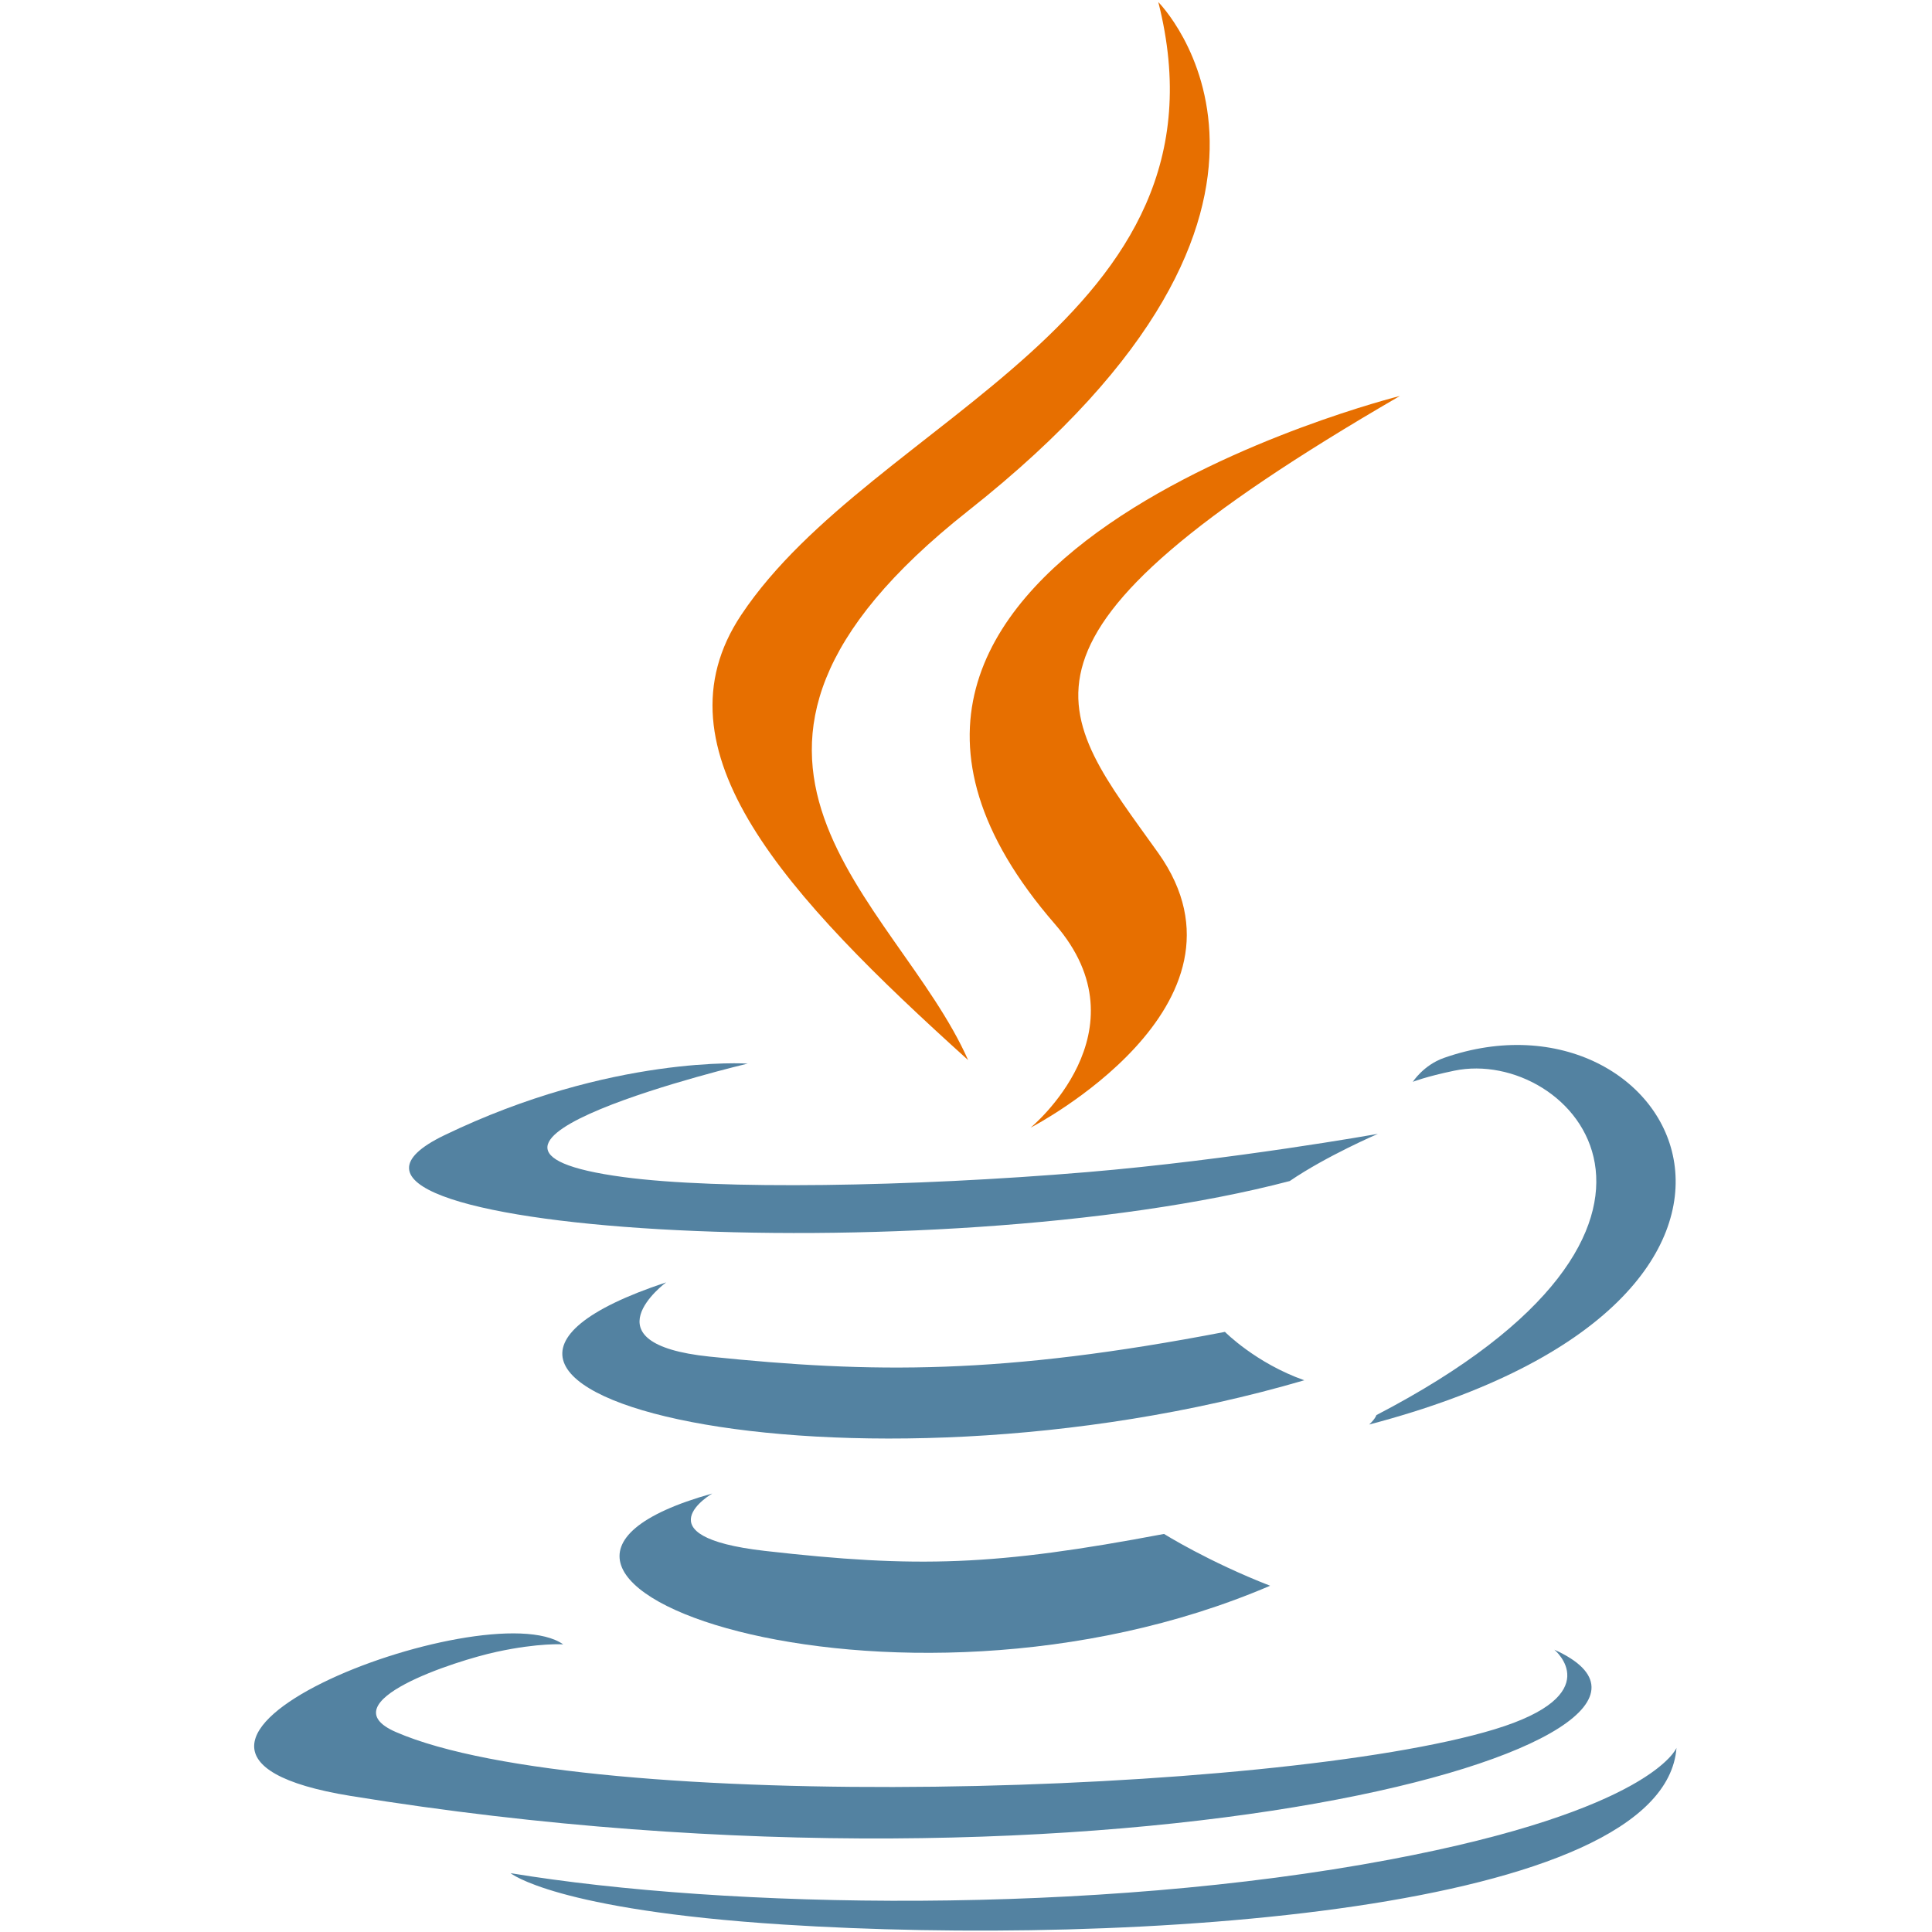
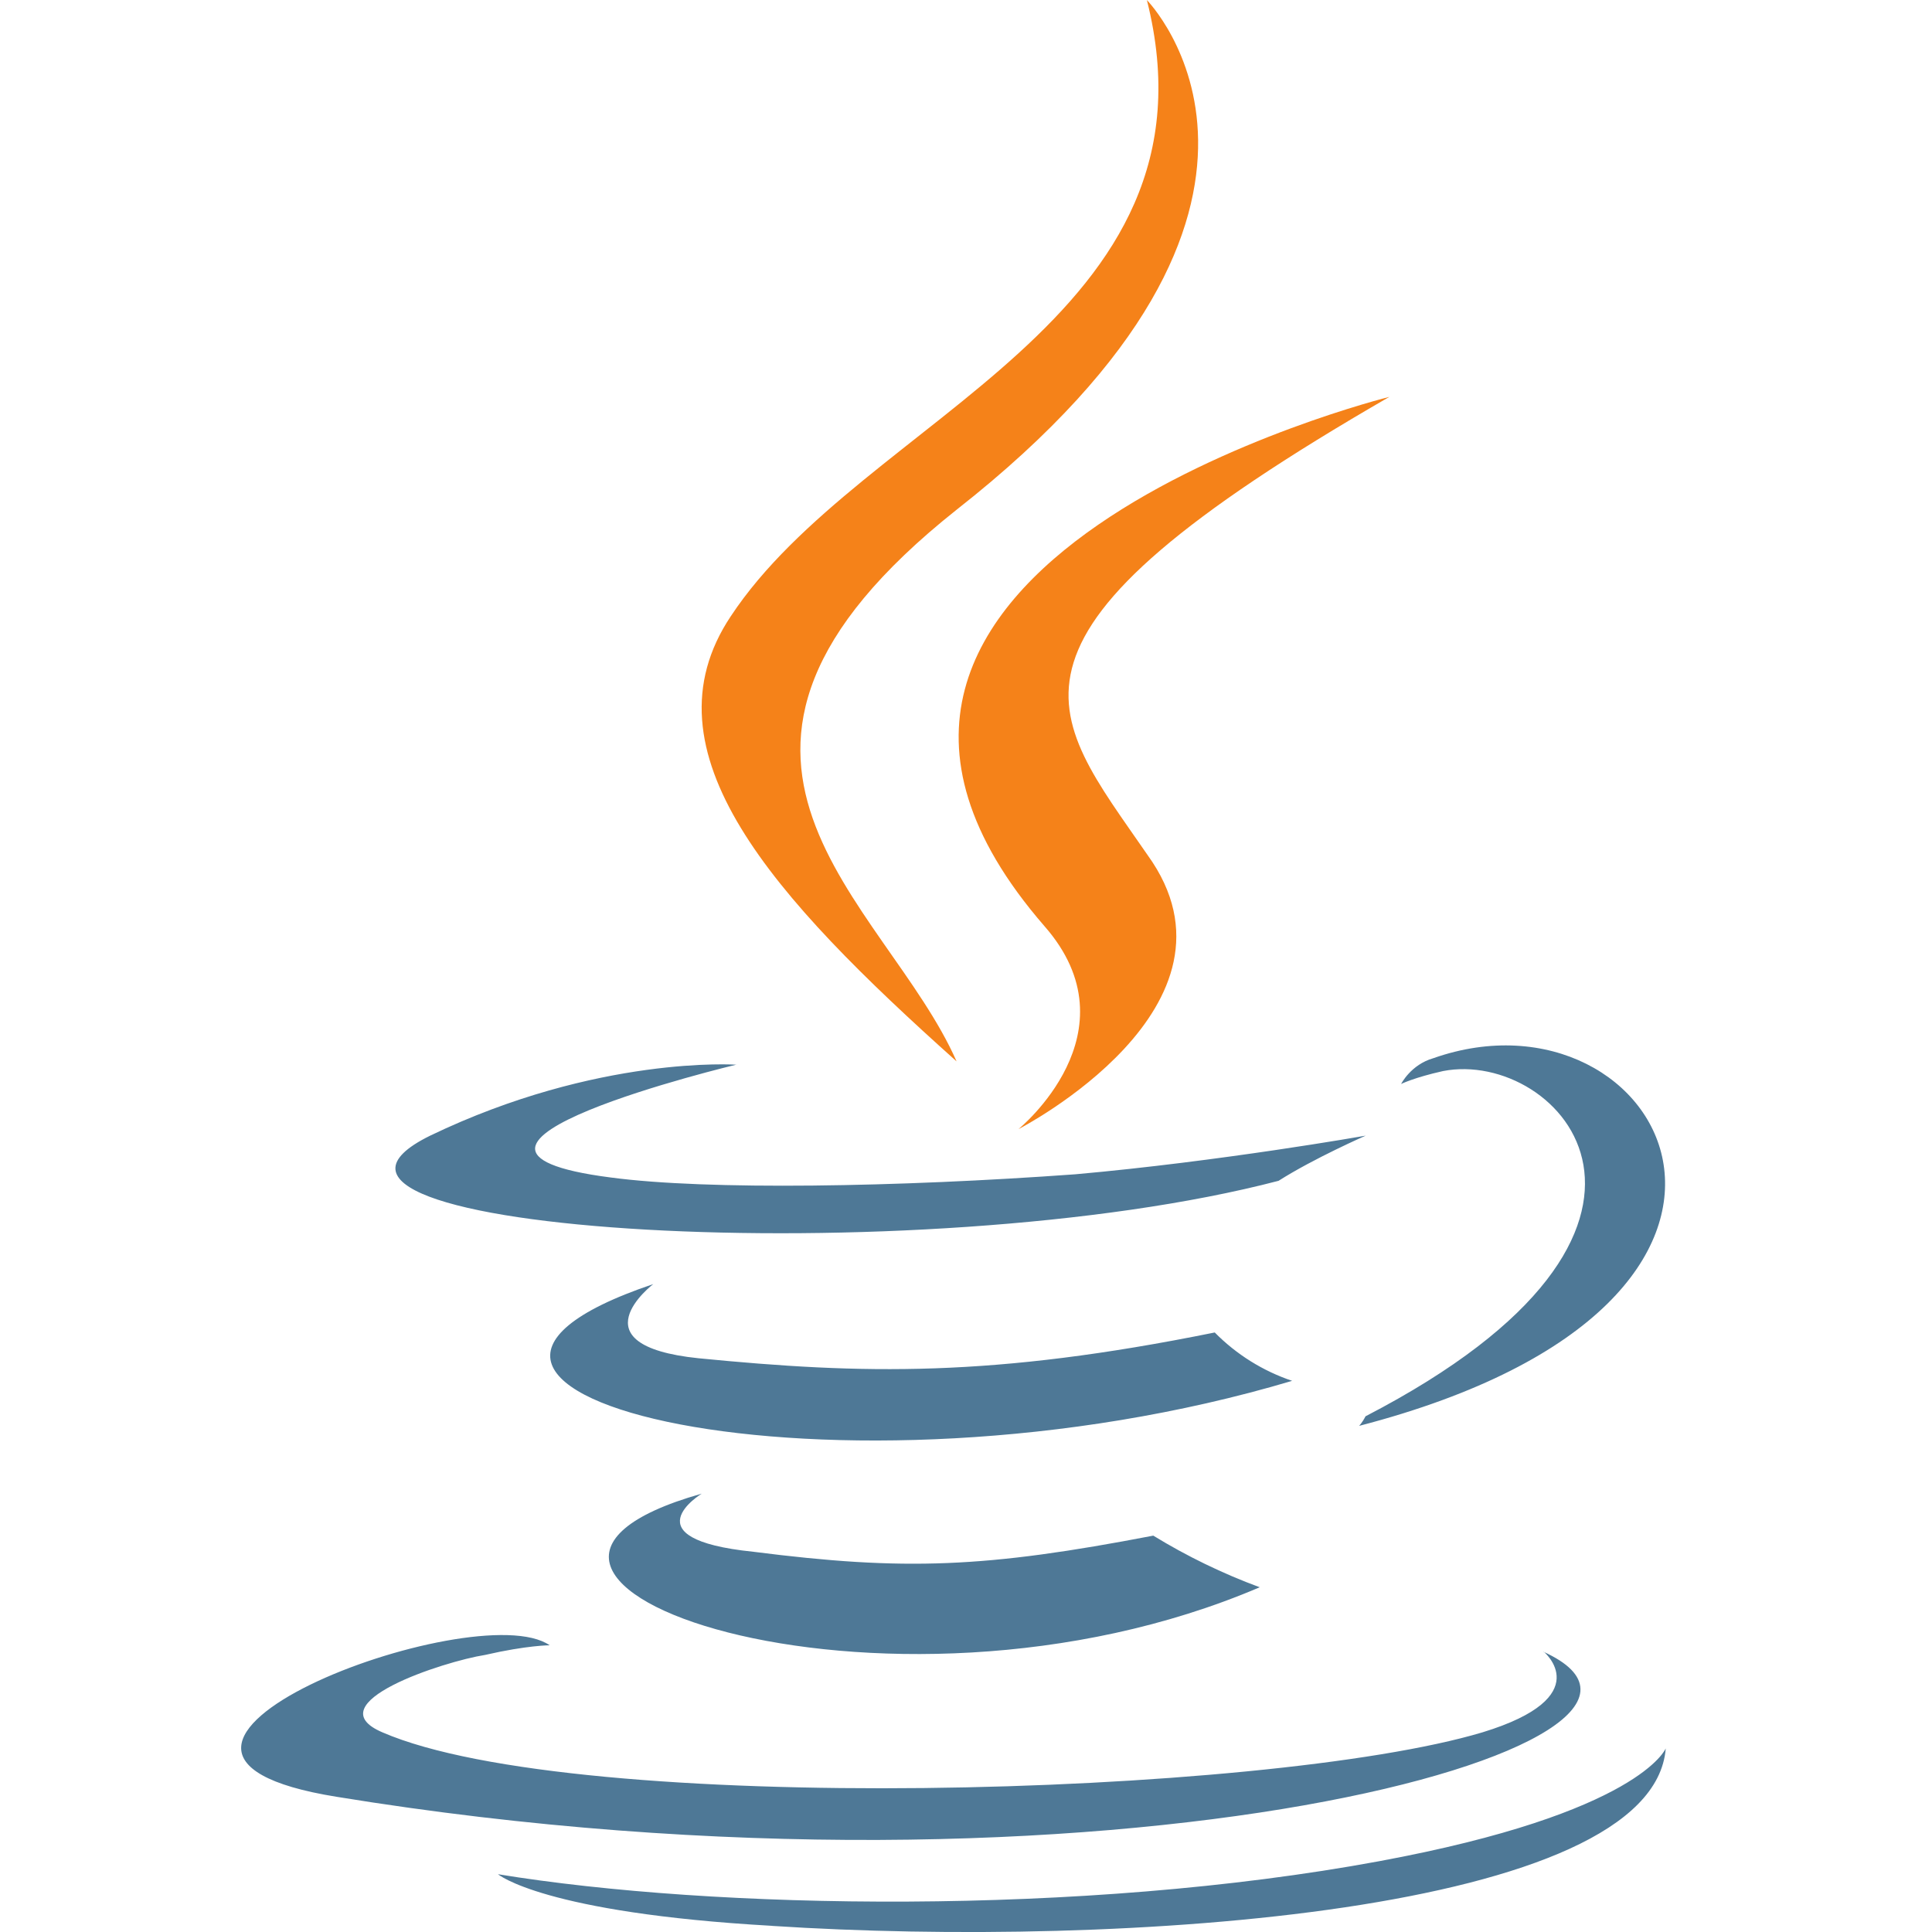
- <svg xmlns="http://www.w3.org/2000/svg" width="70px" height="70px" viewBox="0 0 256 346" version="1.1" preserveAspectRatio="xMidYMid">
-   <g>
-     <path d="M82.554,267.473 C82.554,267.473 69.356,275.148 91.947,277.745 C119.316,280.867 133.303,280.42 163.464,274.711 C163.464,274.711 171.393,279.683 182.467,283.99 C114.856,312.967 29.448,282.311 82.554,267.473" fill="#5382A1" />
-     <path d="M74.292,229.659 C74.292,229.659 59.489,240.617 82.097,242.955 C111.333,245.971 134.421,246.218 174.373,238.525 C174.373,238.525 179.899,244.127 188.588,247.191 C106.841,271.095 15.79,249.076 74.292,229.659" fill="#5382A1" />
-     <path d="M143.942,165.515 C160.601,184.695 139.565,201.955 139.565,201.955 C139.565,201.955 181.866,180.118 162.439,152.772 C144.295,127.271 130.38,114.6 205.707,70.914 C205.707,70.914 87.469,100.444 143.942,165.515" fill="#E76F00" />
-     <path d="M233.364,295.442 C233.364,295.442 243.131,303.489 222.607,309.715 C183.581,321.538 60.175,325.108 25.893,310.186 C13.57,304.825 36.68,297.385 43.949,295.824 C51.53,294.18 55.863,294.487 55.863,294.487 C42.158,284.832 -32.72,313.444 17.829,321.637 C155.682,343.993 269.121,311.571 233.364,295.442" fill="#5382A1" />
-     <path d="M88.901,190.48 C88.901,190.48 26.129,205.389 66.672,210.803 C83.79,213.095 117.915,212.577 149.702,209.913 C175.68,207.722 201.765,203.063 201.765,203.063 C201.765,203.063 192.605,206.986 185.978,211.511 C122.234,228.276 -0.908,220.477 34.543,203.328 C64.524,188.836 88.901,190.48 88.901,190.48" fill="#5382A1" />
-     <path d="M201.506,253.422 C266.305,219.75 236.345,187.392 215.433,191.751 C210.307,192.818 208.022,193.743 208.022,193.743 C208.022,193.743 209.925,190.762 213.559,189.472 C254.929,174.927 286.746,232.369 200.204,255.119 C200.204,255.12 201.207,254.224 201.506,253.422" fill="#5382A1" />
-     <path d="M162.439,0.371 C162.439,0.371 198.326,36.27 128.402,91.472 C72.331,135.754 115.616,161.002 128.379,189.849 C95.649,160.318 71.63,134.323 87.744,110.128 C111.395,74.613 176.918,57.394 162.439,0.371" fill="#E76F00" />
-     <path d="M95.268,344.665 C157.467,348.647 252.98,342.456 255.242,313.026 C255.242,313.026 250.894,324.183 203.838,333.043 C150.75,343.033 85.274,341.867 46.439,335.464 C46.44,335.463 54.389,342.044 95.268,344.665" fill="#5382A1" />
-   </g>
+ <svg xmlns="http://www.w3.org/2000/svg" viewBox="0 0 32 32">
+   <path d="M11.622 24.74s-1.23.748.855.962c2.51.32 3.847.267 6.625-.267a10.02 10.02 0 0 0 1.763.855c-6.25 2.672-14.16-.16-9.244-1.55zm-.8-3.473s-1.336 1.015.748 1.23c2.725.267 4.862.32 8.55-.427a3.26 3.26 0 0 0 1.282.801c-7.534 2.244-15.976.214-10.58-1.603zm14.747 6.09s.908.748-1.015 1.336c-3.58 1.07-15.014 1.39-18.22 0-1.122-.48 1.015-1.175 1.7-1.282.695-.16 1.07-.16 1.07-.16-1.23-.855-8.175 1.763-3.526 2.51 12.77 2.084 23.296-.908 19.983-2.404zM12.2 17.633s-5.824 1.39-2.084 1.87c1.603.214 4.755.16 7.694-.053 2.404-.214 4.81-.64 4.81-.64s-.855.374-1.443.748c-5.93 1.55-17.312.855-14.052-.748 2.778-1.336 5.076-1.175 5.076-1.175zm10.42 5.824c5.984-3.1 3.206-6.09 1.282-5.717-.48.107-.695.214-.695.214s.16-.32.534-.427c3.794-1.336 6.786 4.007-1.23 6.09 0 0 .053-.053.107-.16zm-9.83 8.442c5.77.374 14.587-.214 14.8-2.94 0 0-.427 1.07-4.755 1.87-4.916.908-11.007.8-14.587.214 0 0 .748.64 4.542.855z" fill="#4e7896" />
+   <path d="M18.996.001s3.313 3.366-3.152 8.442c-5.183 4.114-1.175 6.465 0 9.137-3.046-2.725-5.236-5.13-3.74-7.373C14.294 6.893 20.332 5.3 18.996.001zm-1.7 15.335c1.55 1.763-.427 3.366-.427 3.366s3.954-2.03 2.137-4.542c-1.656-2.404-2.94-3.58 4.007-7.587 0 0-10.953 2.725-5.717 8.763z" fill="#f58219" />
</svg>
